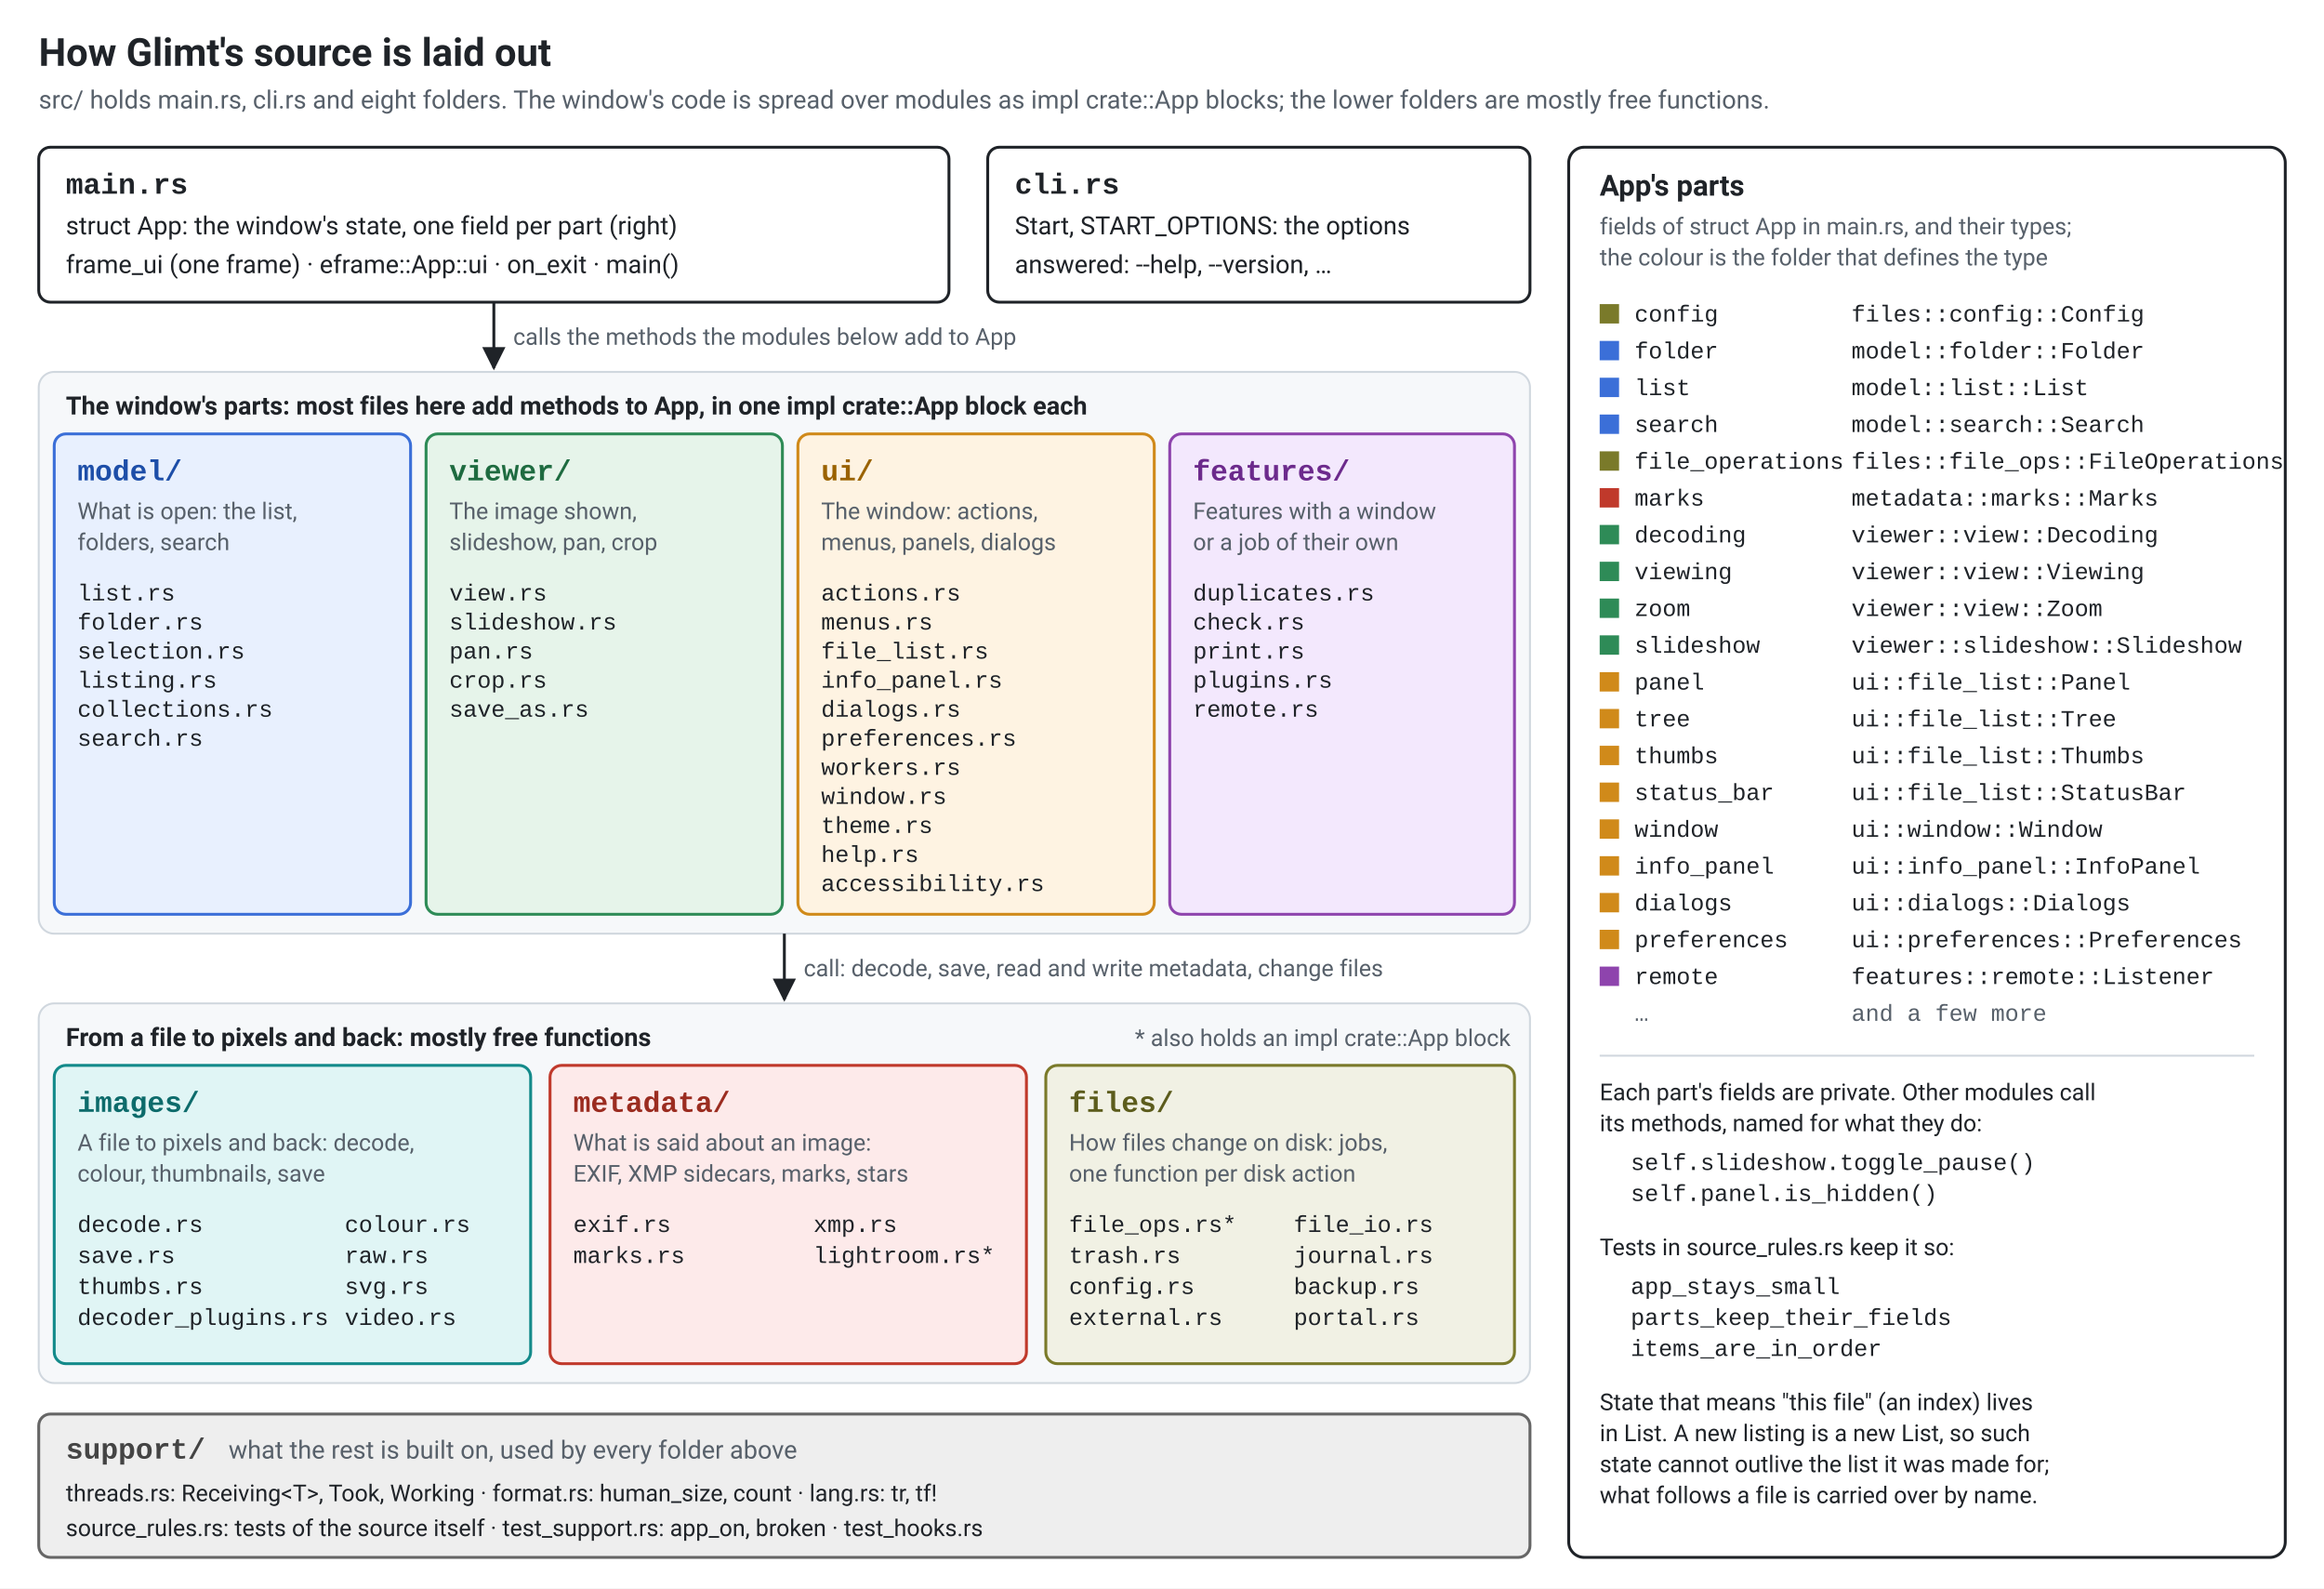
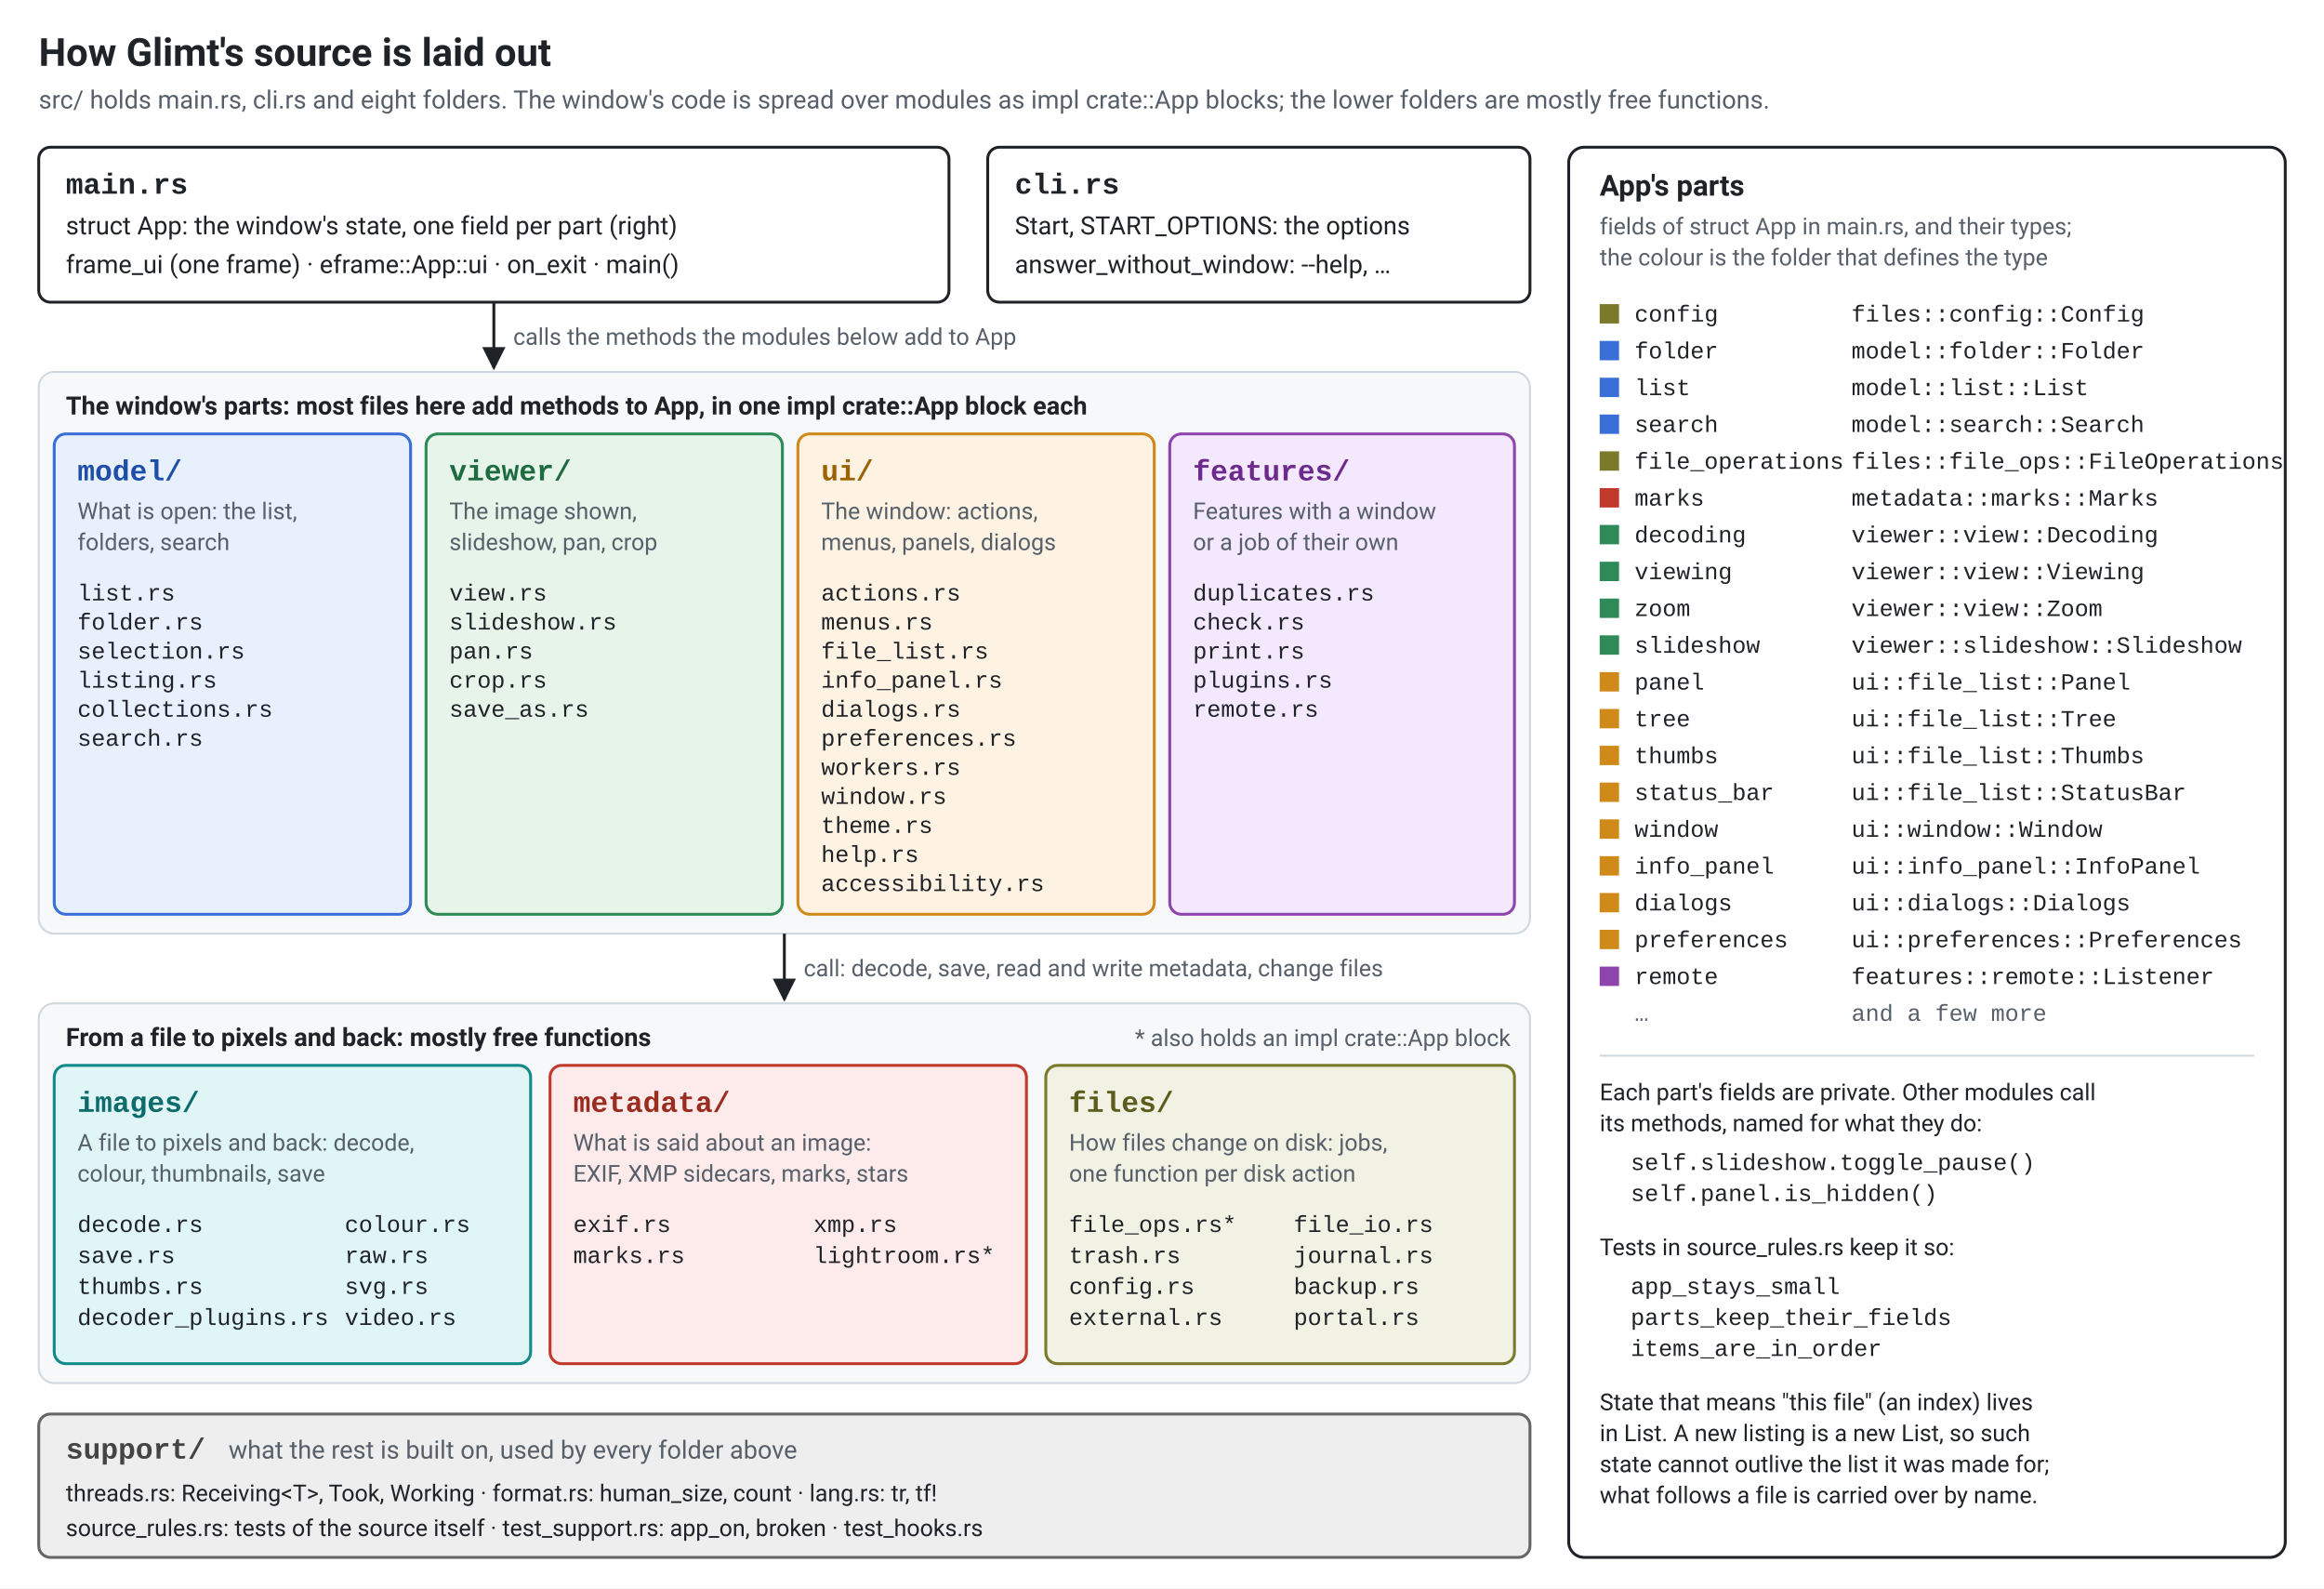
<svg xmlns="http://www.w3.org/2000/svg" viewBox="0 0 1200 820" width="1200" height="820" role="img" aria-label="Glimt's source layout: main.rs holds struct App and the frame; the modules of model, viewer, ui and features add methods to App; images, metadata and files are mostly free functions they call; support is used by all. App's fields are private-field structs, one per part, each from the module whose code uses it.">
  <defs>
    <marker id="arrow" viewBox="0 0 10 10" refX="9" refY="5" markerWidth="8" markerHeight="8" orient="auto-start-reverse">
      <path d="M0,0 L10,5 L0,10 z" fill="#1f2328" />
    </marker>
  </defs>
  <rect x="0" y="0" width="1200" height="820" fill="#ffffff" />
  <g font-family="system-ui, -apple-system, 'Segoe UI', Roboto, 'Helvetica Neue', Arial, sans-serif" fill="#1f2328">
    <text x="20" y="34" font-size="20" font-weight="700">How Glimt's source is laid out</text>
    <text x="20" y="56" font-size="13" fill="#57606a">src/ holds main.rs, cli.rs and eight folders. The window's code is spread over modules as impl crate::App blocks; the lower folders are mostly free functions.</text>
    <rect x="20" y="76" width="470" height="80" rx="6" fill="#ffffff" stroke="#1f2328" stroke-width="1.5" />
    <text x="34" y="100" font-size="15" font-weight="700" font-family="ui-monospace, SFMono-Regular, Menlo, Consolas, 'Liberation Mono', monospace">main.rs</text>
    <text x="34" y="121" font-size="13">struct App: the window's state, one field per part (right)</text>
    <text x="34" y="141" font-size="13">frame_ui (one frame) · eframe::App::ui · on_exit · main()</text>
    <rect x="510" y="76" width="280" height="80" rx="6" fill="#ffffff" stroke="#1f2328" stroke-width="1.5" />
    <text x="524" y="100" font-size="15" font-weight="700" font-family="ui-monospace, SFMono-Regular, Menlo, Consolas, 'Liberation Mono', monospace">cli.rs</text>
    <text x="524" y="121" font-size="13">Start, START_OPTIONS: the options</text>
-     <text x="524" y="141" font-size="13">answered: --help, --version, …</text>
+     <text x="524" y="141" font-size="13">answer_without_window: --help, …</text>
    <line x1="255" y1="156" x2="255" y2="190" stroke="#1f2328" stroke-width="1.5" marker-end="url(#arrow)" />
    <text x="265" y="178" font-size="12" fill="#57606a">calls the methods the modules below add to App</text>
    <rect x="20" y="192" width="770" height="290" rx="8" fill="#f6f8fa" stroke="#d0d7de" />
    <text x="34" y="214" font-size="13" font-weight="700">The window's parts: most files here add methods to App, in one impl crate::App block each</text>
    <rect x="28" y="224" width="184" height="248" rx="6" fill="#e8f0fe" stroke="#3b6fd8" stroke-width="1.5" />
    <text x="40" y="248" font-size="15" font-weight="700" font-family="ui-monospace, SFMono-Regular, Menlo, Consolas, 'Liberation Mono', monospace" fill="#1d4ea8">model/</text>
    <text x="40" y="268" font-size="12" fill="#57606a">What is open: the list,</text>
    <text x="40" y="284" font-size="12" fill="#57606a">folders, search</text>
    <g font-size="12" font-family="ui-monospace, SFMono-Regular, Menlo, Consolas, 'Liberation Mono', monospace">
      <text x="40" y="310">list.rs</text>
      <text x="40" y="325">folder.rs</text>
      <text x="40" y="340">selection.rs</text>
      <text x="40" y="355">listing.rs</text>
      <text x="40" y="370">collections.rs</text>
      <text x="40" y="385">search.rs</text>
    </g>
    <rect x="220" y="224" width="184" height="248" rx="6" fill="#e6f4ea" stroke="#2e8b57" stroke-width="1.5" />
    <text x="232" y="248" font-size="15" font-weight="700" font-family="ui-monospace, SFMono-Regular, Menlo, Consolas, 'Liberation Mono', monospace" fill="#1e6b40">viewer/</text>
    <text x="232" y="268" font-size="12" fill="#57606a">The image shown,</text>
    <text x="232" y="284" font-size="12" fill="#57606a">slideshow, pan, crop</text>
    <g font-size="12" font-family="ui-monospace, SFMono-Regular, Menlo, Consolas, 'Liberation Mono', monospace">
      <text x="232" y="310">view.rs</text>
      <text x="232" y="325">slideshow.rs</text>
      <text x="232" y="340">pan.rs</text>
      <text x="232" y="355">crop.rs</text>
      <text x="232" y="370">save_as.rs</text>
    </g>
    <rect x="412" y="224" width="184" height="248" rx="6" fill="#fef3e2" stroke="#d08a1a" stroke-width="1.5" />
    <text x="424" y="248" font-size="15" font-weight="700" font-family="ui-monospace, SFMono-Regular, Menlo, Consolas, 'Liberation Mono', monospace" fill="#9a6200">ui/</text>
    <text x="424" y="268" font-size="12" fill="#57606a">The window: actions,</text>
    <text x="424" y="284" font-size="12" fill="#57606a">menus, panels, dialogs</text>
    <g font-size="12" font-family="ui-monospace, SFMono-Regular, Menlo, Consolas, 'Liberation Mono', monospace">
      <text x="424" y="310">actions.rs</text>
      <text x="424" y="325">menus.rs</text>
      <text x="424" y="340">file_list.rs</text>
      <text x="424" y="355">info_panel.rs</text>
      <text x="424" y="370">dialogs.rs</text>
      <text x="424" y="385">preferences.rs</text>
      <text x="424" y="400">workers.rs</text>
      <text x="424" y="415">window.rs</text>
      <text x="424" y="430">theme.rs</text>
      <text x="424" y="445">help.rs</text>
      <text x="424" y="460">accessibility.rs</text>
    </g>
    <rect x="604" y="224" width="178" height="248" rx="6" fill="#f3e8fd" stroke="#8e44ad" stroke-width="1.5" />
    <text x="616" y="248" font-size="15" font-weight="700" font-family="ui-monospace, SFMono-Regular, Menlo, Consolas, 'Liberation Mono', monospace" fill="#6c2a8c">features/</text>
    <text x="616" y="268" font-size="12" fill="#57606a">Features with a window</text>
    <text x="616" y="284" font-size="12" fill="#57606a">or a job of their own</text>
    <g font-size="12" font-family="ui-monospace, SFMono-Regular, Menlo, Consolas, 'Liberation Mono', monospace">
      <text x="616" y="310">duplicates.rs</text>
      <text x="616" y="325">check.rs</text>
      <text x="616" y="340">print.rs</text>
      <text x="616" y="355">plugins.rs</text>
      <text x="616" y="370">remote.rs</text>
    </g>
    <line x1="405" y1="482" x2="405" y2="516" stroke="#1f2328" stroke-width="1.5" marker-end="url(#arrow)" />
    <text x="415" y="504" font-size="12" fill="#57606a">call: decode, save, read and write metadata, change files</text>
    <rect x="20" y="518" width="770" height="196" rx="8" fill="#f6f8fa" stroke="#d0d7de" />
    <text x="34" y="540" font-size="13" font-weight="700">From a file to pixels and back: mostly free functions</text>
    <text x="780" y="540" font-size="12" fill="#57606a" text-anchor="end">* also holds an impl crate::App block</text>
    <rect x="28" y="550" width="246" height="154" rx="6" fill="#e0f5f5" stroke="#138a8a" stroke-width="1.5" />
    <text x="40" y="574" font-size="15" font-weight="700" font-family="ui-monospace, SFMono-Regular, Menlo, Consolas, 'Liberation Mono', monospace" fill="#0d6b6b">images/</text>
    <text x="40" y="594" font-size="12" fill="#57606a">A file to pixels and back: decode,</text>
    <text x="40" y="610" font-size="12" fill="#57606a">colour, thumbnails, save</text>
    <g font-size="12" font-family="ui-monospace, SFMono-Regular, Menlo, Consolas, 'Liberation Mono', monospace">
      <text x="40" y="636">decode.rs</text>
      <text x="178" y="636">colour.rs</text>
      <text x="40" y="652">save.rs</text>
      <text x="178" y="652">raw.rs</text>
      <text x="40" y="668">thumbs.rs</text>
      <text x="178" y="668">svg.rs</text>
      <text x="40" y="684">decoder_plugins.rs</text>
      <text x="178" y="684">video.rs</text>
    </g>
    <rect x="284" y="550" width="246" height="154" rx="6" fill="#fdeaea" stroke="#c0392b" stroke-width="1.5" />
    <text x="296" y="574" font-size="15" font-weight="700" font-family="ui-monospace, SFMono-Regular, Menlo, Consolas, 'Liberation Mono', monospace" fill="#9b2c20">metadata/</text>
    <text x="296" y="594" font-size="12" fill="#57606a">What is said about an image:</text>
    <text x="296" y="610" font-size="12" fill="#57606a">EXIF, XMP sidecars, marks, stars</text>
    <g font-size="12" font-family="ui-monospace, SFMono-Regular, Menlo, Consolas, 'Liberation Mono', monospace">
      <text x="296" y="636">exif.rs</text>
      <text x="420" y="636">xmp.rs</text>
      <text x="296" y="652">marks.rs</text>
      <text x="420" y="652">lightroom.rs*</text>
    </g>
    <rect x="540" y="550" width="242" height="154" rx="6" fill="#f1f1e4" stroke="#7a7a2a" stroke-width="1.5" />
    <text x="552" y="574" font-size="15" font-weight="700" font-family="ui-monospace, SFMono-Regular, Menlo, Consolas, 'Liberation Mono', monospace" fill="#5c5c1c">files/</text>
    <text x="552" y="594" font-size="12" fill="#57606a">How files change on disk: jobs,</text>
    <text x="552" y="610" font-size="12" fill="#57606a">one function per disk action</text>
    <g font-size="12" font-family="ui-monospace, SFMono-Regular, Menlo, Consolas, 'Liberation Mono', monospace">
      <text x="552" y="636">file_ops.rs*</text>
      <text x="668" y="636">file_io.rs</text>
      <text x="552" y="652">trash.rs</text>
      <text x="668" y="652">journal.rs</text>
      <text x="552" y="668">config.rs</text>
      <text x="668" y="668">backup.rs</text>
      <text x="552" y="684">external.rs</text>
      <text x="668" y="684">portal.rs</text>
    </g>
    <rect x="20" y="730" width="770" height="74" rx="6" fill="#eeeeee" stroke="#666666" stroke-width="1.5" />
    <text x="34" y="753" font-size="15" font-weight="700" font-family="ui-monospace, SFMono-Regular, Menlo, Consolas, 'Liberation Mono', monospace" fill="#444444">support/</text>
    <text x="118" y="753" font-size="13" fill="#57606a">what the rest is built on, used by every folder above</text>
    <text x="34" y="775" font-size="12">threads.rs: Receiving&lt;T&gt;, Took, Working · format.rs: human_size, count · lang.rs: tr, tf!</text>
    <text x="34" y="793" font-size="12">source_rules.rs: tests of the source itself · test_support.rs: app_on, broken · test_hooks.rs</text>
    <rect x="810" y="76" width="370" height="728" rx="8" fill="#ffffff" stroke="#1f2328" stroke-width="1.5" />
    <text x="826" y="101" font-size="15" font-weight="700">App's parts</text>
    <text x="826" y="121" font-size="12" fill="#57606a">fields of struct App in main.rs, and their types;</text>
    <text x="826" y="137" font-size="12" fill="#57606a">the colour is the folder that defines the type</text>
    <g font-size="12" font-family="ui-monospace, SFMono-Regular, Menlo, Consolas, 'Liberation Mono', monospace">
      <rect x="826" y="157" width="10" height="10" fill="#7a7a2a" />
      <text x="844" y="166">config</text>
      <text x="956" y="166">files::config::Config</text>
      <rect x="826" y="176" width="10" height="10" fill="#3b6fd8" />
      <text x="844" y="185">folder</text>
      <text x="956" y="185">model::folder::Folder</text>
      <rect x="826" y="195" width="10" height="10" fill="#3b6fd8" />
      <text x="844" y="204">list</text>
      <text x="956" y="204">model::list::List</text>
      <rect x="826" y="214" width="10" height="10" fill="#3b6fd8" />
      <text x="844" y="223">search</text>
      <text x="956" y="223">model::search::Search</text>
      <rect x="826" y="233" width="10" height="10" fill="#7a7a2a" />
      <text x="844" y="242">file_operations</text>
      <text x="956" y="242">files::file_ops::FileOperations</text>
      <rect x="826" y="252" width="10" height="10" fill="#c0392b" />
      <text x="844" y="261">marks</text>
      <text x="956" y="261">metadata::marks::Marks</text>
      <rect x="826" y="271" width="10" height="10" fill="#2e8b57" />
      <text x="844" y="280">decoding</text>
      <text x="956" y="280">viewer::view::Decoding</text>
      <rect x="826" y="290" width="10" height="10" fill="#2e8b57" />
      <text x="844" y="299">viewing</text>
      <text x="956" y="299">viewer::view::Viewing</text>
      <rect x="826" y="309" width="10" height="10" fill="#2e8b57" />
      <text x="844" y="318">zoom</text>
      <text x="956" y="318">viewer::view::Zoom</text>
      <rect x="826" y="328" width="10" height="10" fill="#2e8b57" />
      <text x="844" y="337">slideshow</text>
      <text x="956" y="337">viewer::slideshow::Slideshow</text>
      <rect x="826" y="347" width="10" height="10" fill="#d08a1a" />
      <text x="844" y="356">panel</text>
      <text x="956" y="356">ui::file_list::Panel</text>
      <rect x="826" y="366" width="10" height="10" fill="#d08a1a" />
      <text x="844" y="375">tree</text>
      <text x="956" y="375">ui::file_list::Tree</text>
      <rect x="826" y="385" width="10" height="10" fill="#d08a1a" />
      <text x="844" y="394">thumbs</text>
      <text x="956" y="394">ui::file_list::Thumbs</text>
      <rect x="826" y="404" width="10" height="10" fill="#d08a1a" />
      <text x="844" y="413">status_bar</text>
      <text x="956" y="413">ui::file_list::StatusBar</text>
      <rect x="826" y="423" width="10" height="10" fill="#d08a1a" />
      <text x="844" y="432">window</text>
      <text x="956" y="432">ui::window::Window</text>
      <rect x="826" y="442" width="10" height="10" fill="#d08a1a" />
      <text x="844" y="451">info_panel</text>
      <text x="956" y="451">ui::info_panel::InfoPanel</text>
      <rect x="826" y="461" width="10" height="10" fill="#d08a1a" />
      <text x="844" y="470">dialogs</text>
      <text x="956" y="470">ui::dialogs::Dialogs</text>
      <rect x="826" y="480" width="10" height="10" fill="#d08a1a" />
      <text x="844" y="489">preferences</text>
      <text x="956" y="489">ui::preferences::Preferences</text>
      <rect x="826" y="499" width="10" height="10" fill="#8e44ad" />
      <text x="844" y="508">remote</text>
      <text x="956" y="508">features::remote::Listener</text>
      <text x="844" y="527" fill="#57606a">…</text>
      <text x="956" y="527" fill="#57606a">and a few more</text>
    </g>
    <line x1="826" y1="545" x2="1164" y2="545" stroke="#d0d7de" />
    <text x="826" y="568" font-size="12">Each part's fields are private. Other modules call</text>
    <text x="826" y="584" font-size="12">its methods, named for what they do:</text>
    <text x="842" y="604" font-size="12" font-family="ui-monospace, SFMono-Regular, Menlo, Consolas, 'Liberation Mono', monospace">self.slideshow.toggle_pause()</text>
    <text x="842" y="620" font-size="12" font-family="ui-monospace, SFMono-Regular, Menlo, Consolas, 'Liberation Mono', monospace">self.panel.is_hidden()</text>
    <text x="826" y="648" font-size="12">Tests in source_rules.rs keep it so:</text>
    <text x="842" y="668" font-size="12" font-family="ui-monospace, SFMono-Regular, Menlo, Consolas, 'Liberation Mono', monospace">app_stays_small</text>
    <text x="842" y="684" font-size="12" font-family="ui-monospace, SFMono-Regular, Menlo, Consolas, 'Liberation Mono', monospace">parts_keep_their_fields</text>
    <text x="842" y="700" font-size="12" font-family="ui-monospace, SFMono-Regular, Menlo, Consolas, 'Liberation Mono', monospace">items_are_in_order</text>
    <text x="826" y="728" font-size="12">State that means "this file" (an index) lives</text>
    <text x="826" y="744" font-size="12">in List. A new listing is a new List, so such</text>
    <text x="826" y="760" font-size="12">state cannot outlive the list it was made for;</text>
    <text x="826" y="776" font-size="12">what follows a file is carried over by name.</text>
  </g>
</svg>
